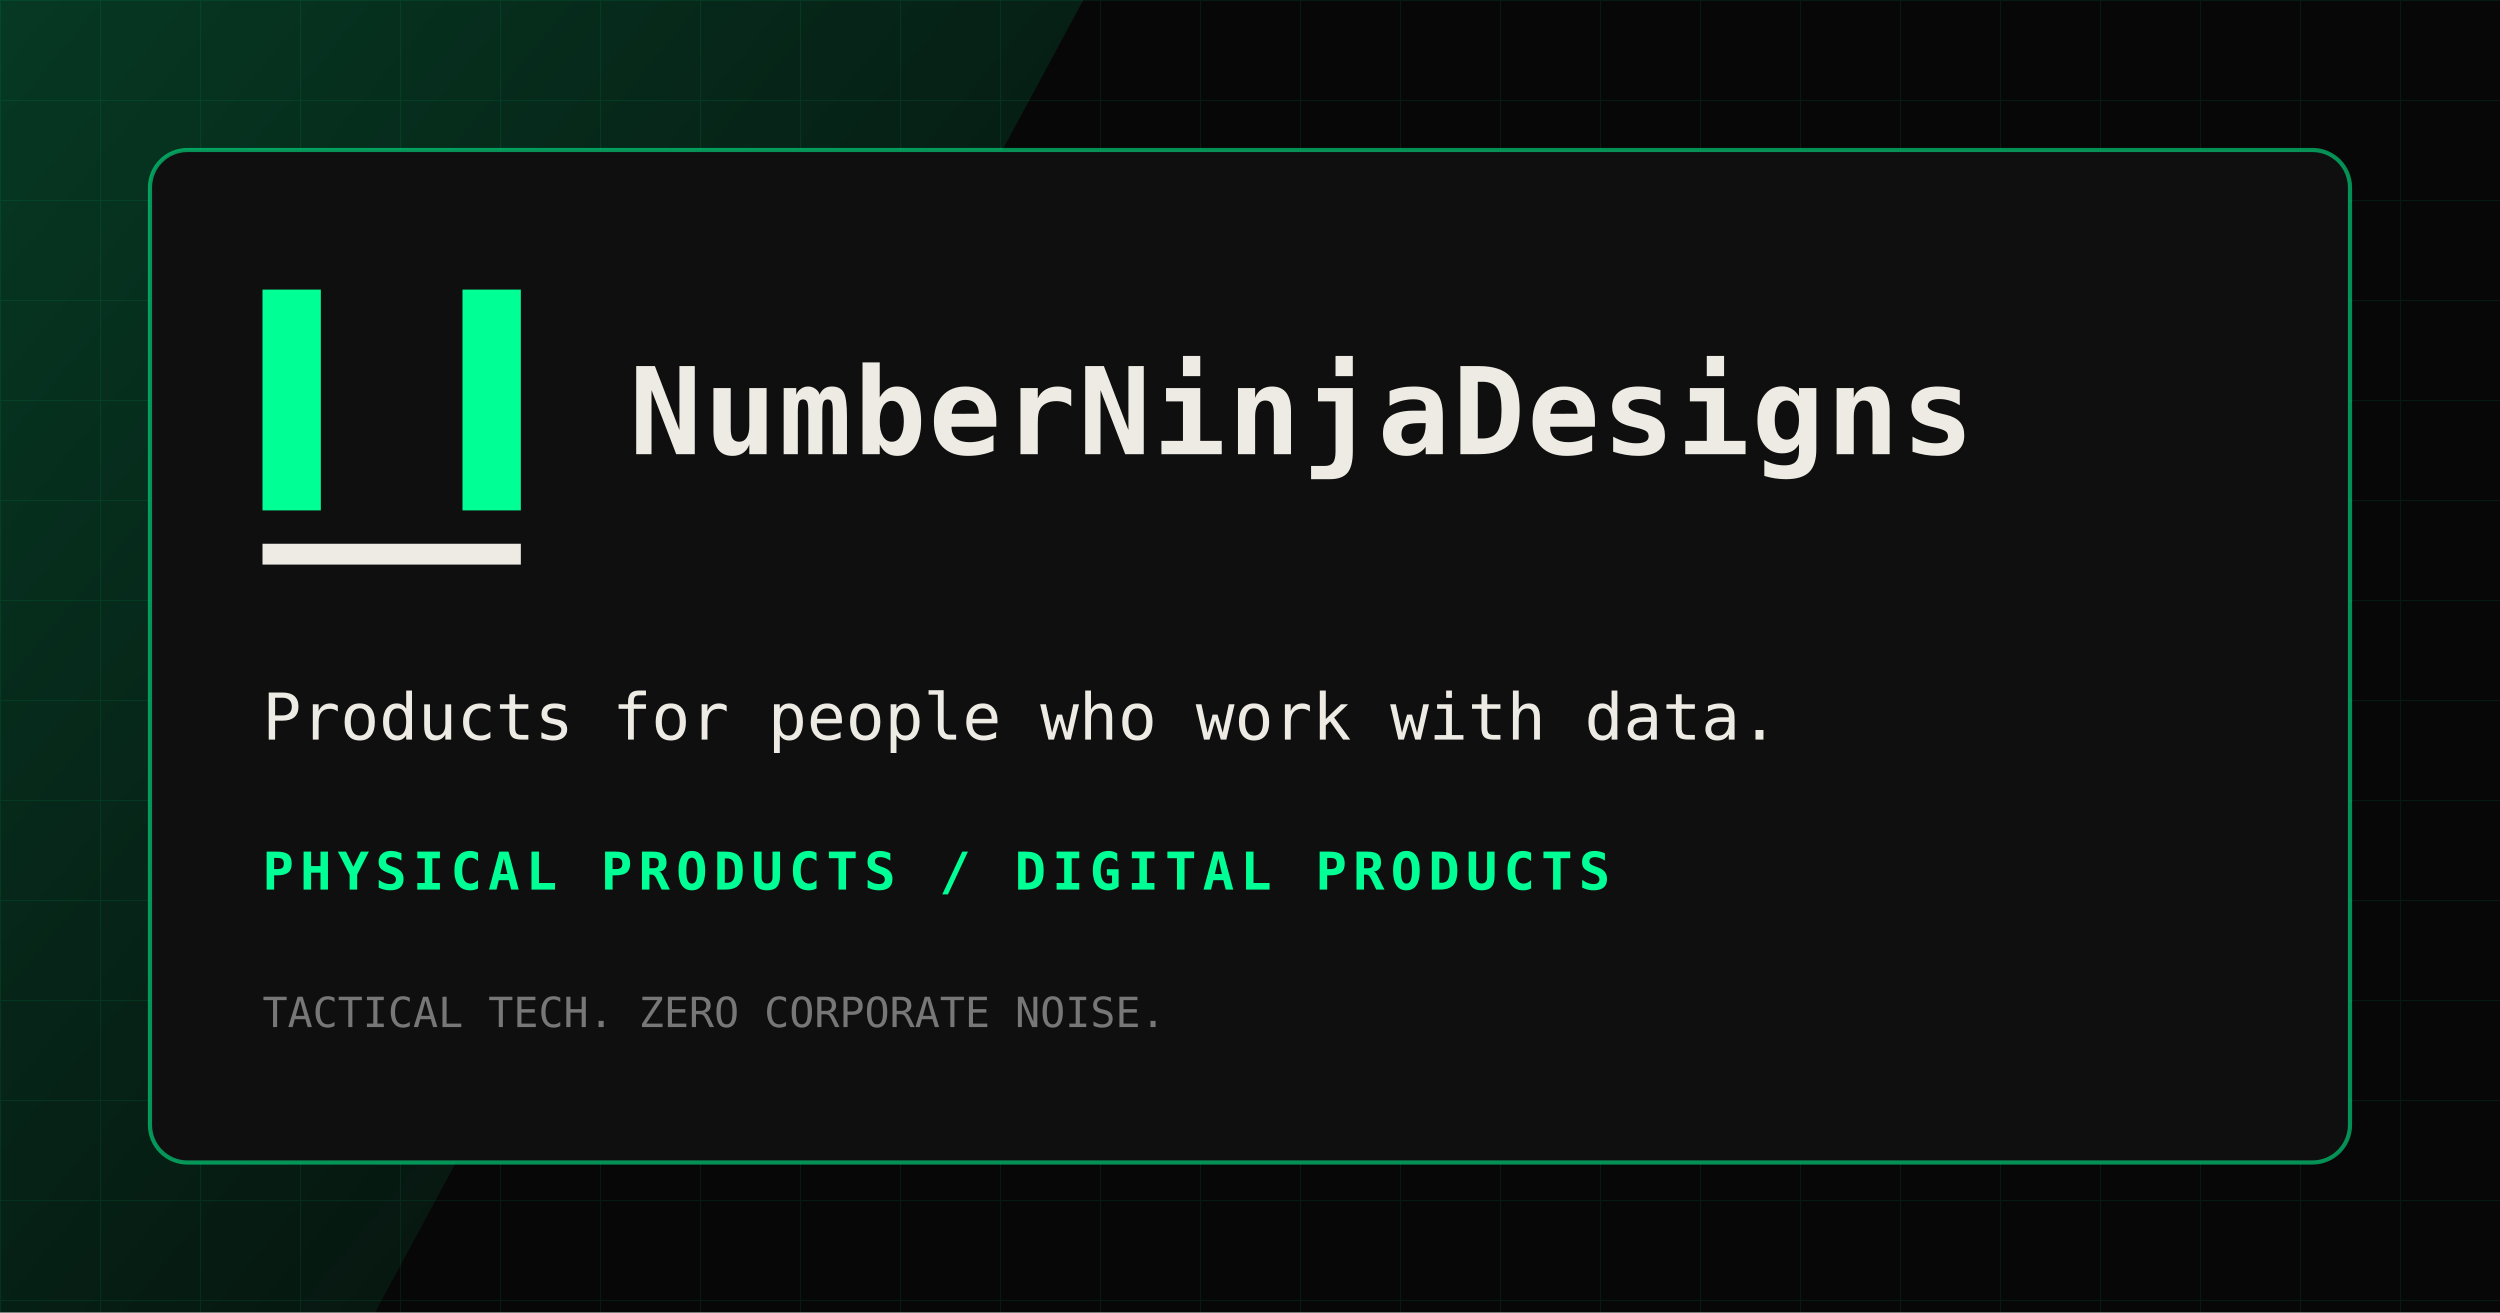
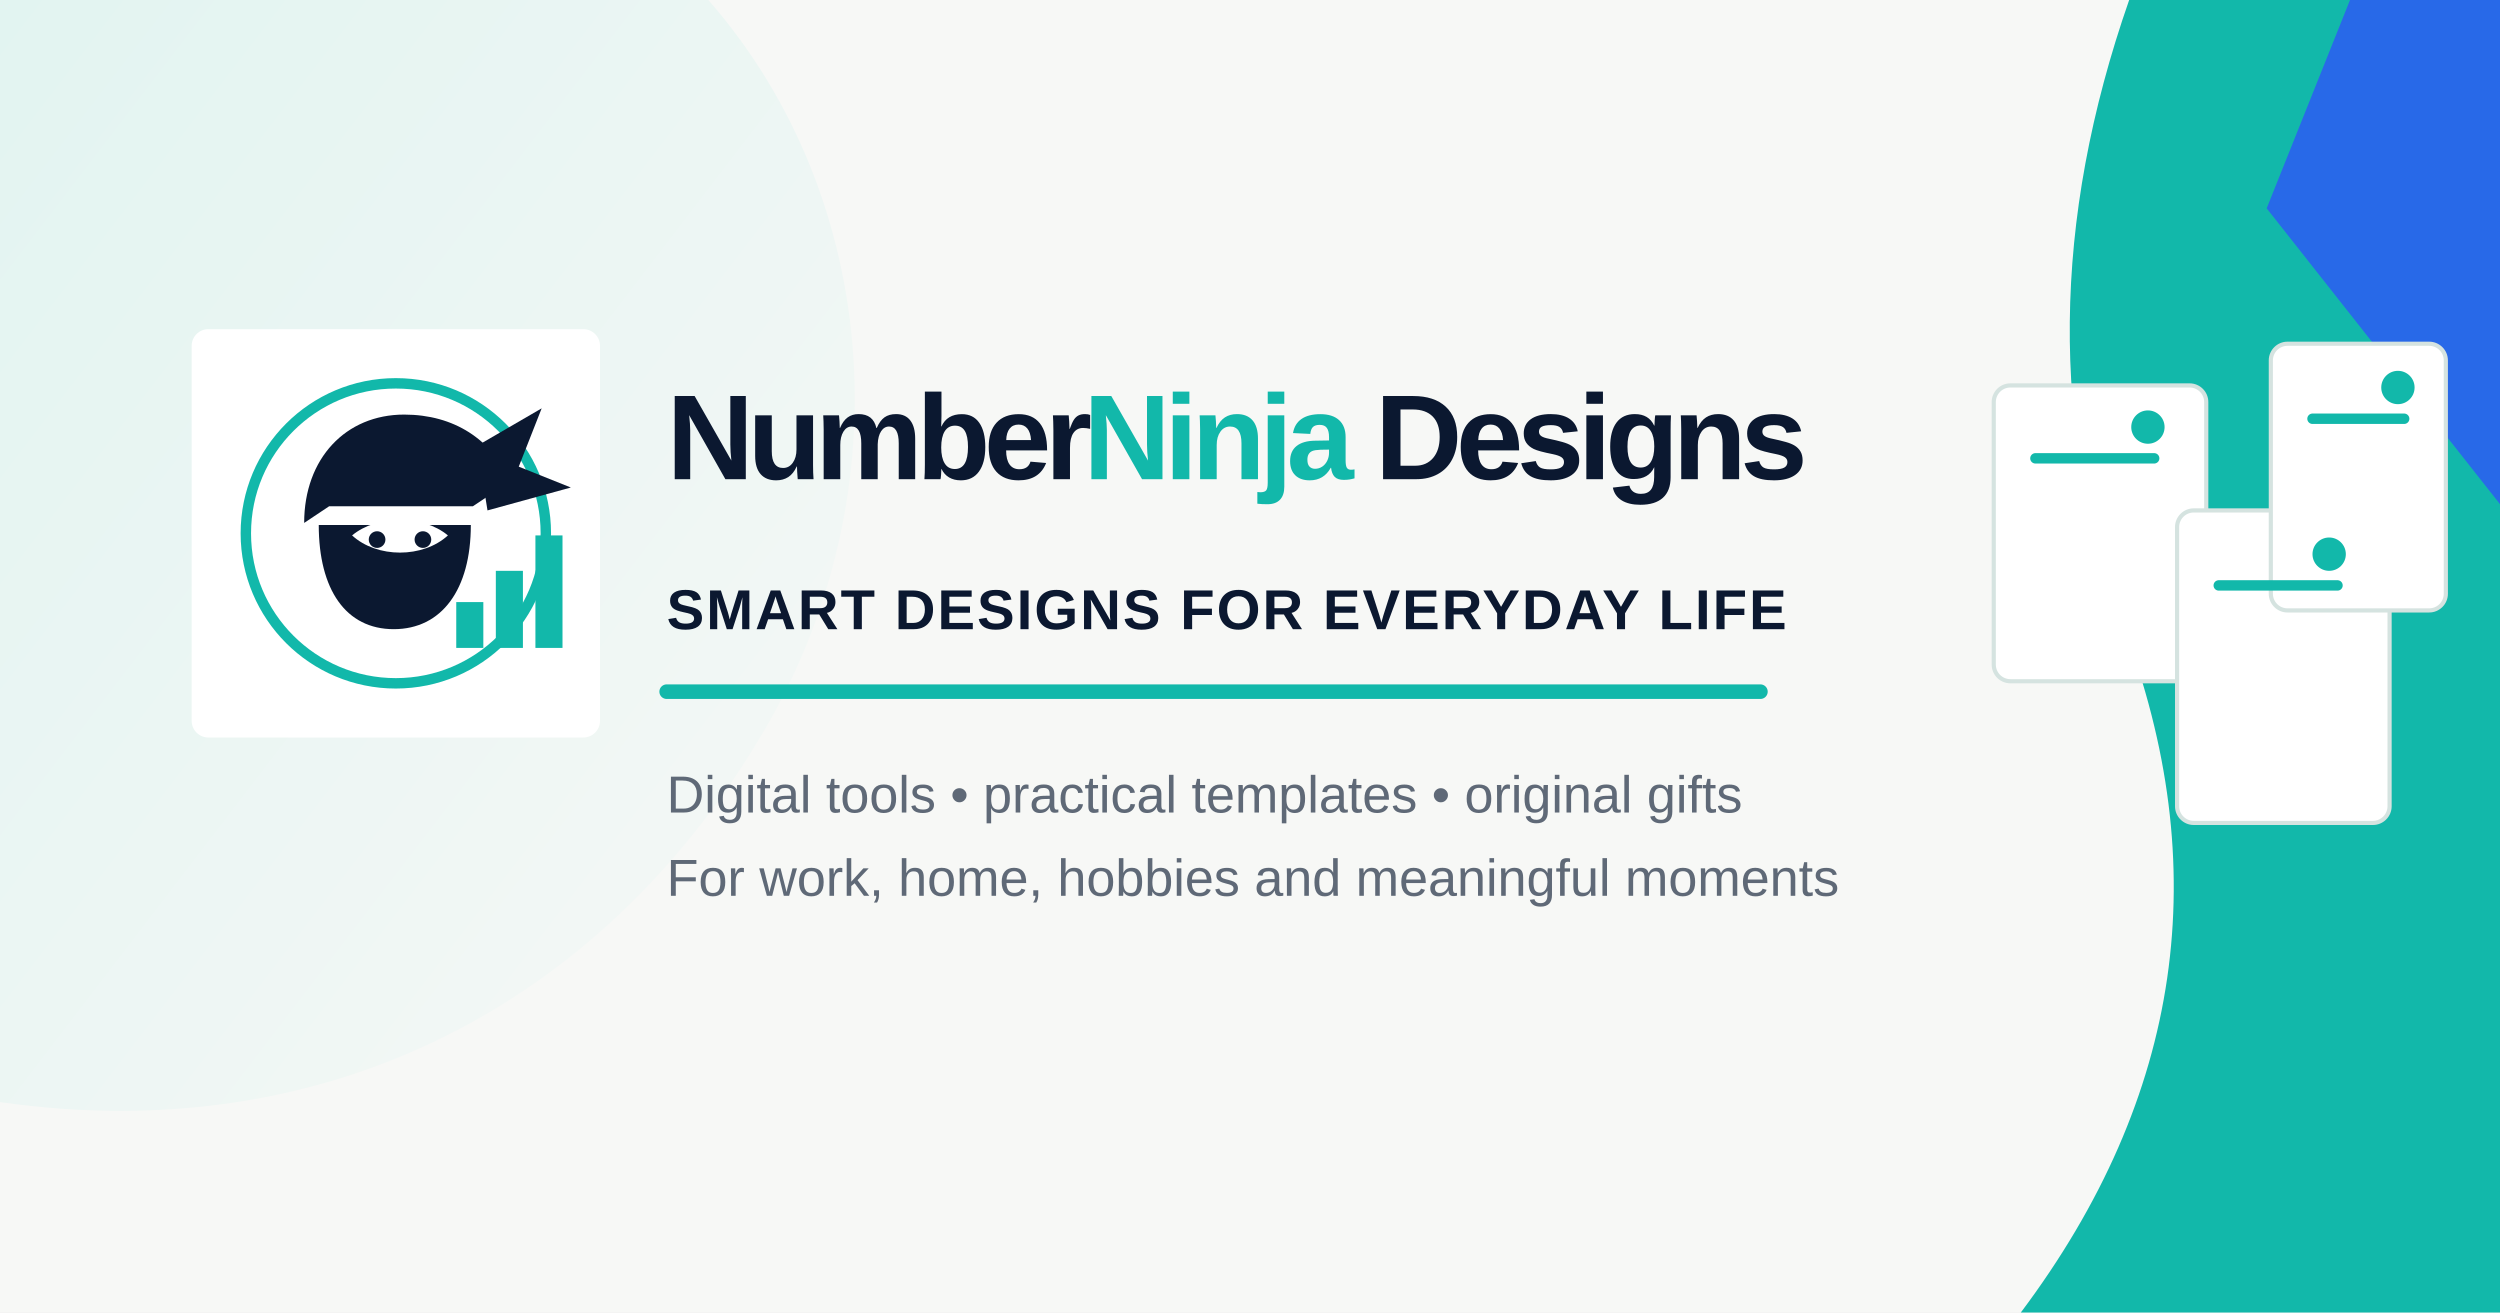
<svg xmlns="http://www.w3.org/2000/svg" viewBox="0 0 1200 630" role="img" aria-labelledby="title desc">
  <defs>
-     <pattern id="grid" width="48" height="48" patternUnits="userSpaceOnUse">
-       <path d="M48 0H0V48" fill="none" stroke="#00FF94" stroke-opacity=".08" />
-     </pattern>
-     <linearGradient id="glow" x1="0" y1="0" x2="1" y2="1">
-       <stop stop-color="#00FF94" stop-opacity=".20" />
-       <stop offset="1" stop-color="#00FF94" stop-opacity="0" />
+     <linearGradient id="wash" x1="0" y1="0" x2="1" y2="1">
+       <stop stop-color="#E2F4F1" />
+       <stop offset="1" stop-color="#F7F8F6" />
    </linearGradient>
  </defs>
-   <rect width="1200" height="630" fill="#070707" />
-   <rect width="1200" height="630" fill="url(#grid)" />
-   <path d="M0 0h520L180 630H0z" fill="url(#glow)" />
-   <rect x="72" y="72" width="1056" height="486" rx="18" fill="#0F0F0F" stroke="#00FF94" stroke-opacity=".55" stroke-width="2" />
-   <path d="M126 245V139h28l68 106V139h28v106h-28l-68-106v106z" fill="#00FF94" />
-   <path d="M126 266h124" stroke="#EDEBE3" stroke-width="10" />
-   <text x="302" y="218" fill="#EDEBE3" font-family="Orbitron, JetBrains Mono, monospace" font-size="58" font-weight="700" letter-spacing="1">NumberNinjaDesigns</text>
-   <text x="126" y="355" fill="#EDEBE3" font-family="JetBrains Mono, monospace" font-size="31">Products for people who work with data.</text>
-   <text x="126" y="427" fill="#00FF94" font-family="JetBrains Mono, monospace" font-size="25" font-weight="700" letter-spacing="3">PHYSICAL PRODUCTS  /  DIGITAL PRODUCTS</text>
-   <text x="126" y="493" fill="#777777" font-family="JetBrains Mono, monospace" font-size="20">TACTICAL TECH. ZERO CORPORATE NOISE.</text>
+   <rect width="1200" height="630" fill="#F7F8F6" />
+   <path d="M0 0h340c84 96 94 242 23 357C289 479 160 552 0 529z" fill="url(#wash)" />
+   <path d="M1022 0h178v630H970c78-104 93-214 49-330-35-94-34-194 3-300z" fill="#12B8AA" />
+   <path d="M1128 0h72v242l-112-142z" fill="#2869E8" />
+   <g transform="translate(92 158)">
+     <rect width="196" height="196" rx="8" fill="#FFFFFF" />
+     <circle cx="98" cy="98" r="72" fill="#FFFFFF" stroke="#12B8AA" stroke-width="5" />
+     <path d="M54 93c0-31 20-52 48-52 24 0 42 12 51 32l-18 12H66l-12 8z" fill="#0B1830" />
+     <path d="M61 94h73c0 31-14 50-37 50S61 125 61 94z" fill="#0B1830" />
+     <path d="M77 99c12-10 34-10 46 0-12 11-34 11-46 0z" fill="#FFFFFF" />
+     <circle cx="89" cy="101" r="4" fill="#0B1830" />
+     <circle cx="111" cy="101" r="4" fill="#0B1830" />
+     <path d="M137 56l31-18-11 28 25 10-40 11z" fill="#0B1830" />
+     <path d="M127 153v-22h13v22zm19 0v-37h13v37zm19 0V99h13v54z" fill="#12B8AA" />
+   </g>
+   <text x="320" y="230" fill="#0B1830" font-family="Arial, Segoe UI, sans-serif" font-size="58" font-weight="800" letter-spacing="-3">Number</text>
+   <text x="520" y="230" fill="#12B8AA" font-family="Arial, Segoe UI, sans-serif" font-size="58" font-weight="800" letter-spacing="-3">Ninja</text>
+   <text x="660" y="230" fill="#0B1830" font-family="Arial, Segoe UI, sans-serif" font-size="58" font-weight="800" letter-spacing="-3">Designs</text>
+   <text x="320" y="302" fill="#0B1830" font-family="Arial, Segoe UI, sans-serif" font-size="27" font-weight="800" letter-spacing="1">SMART DESIGNS FOR EVERYDAY LIFE</text>
+   <path d="M320 332h525" stroke="#12B8AA" stroke-width="7" stroke-linecap="round" />
+   <text x="320" y="390" fill="#5F6977" font-family="Arial, Segoe UI, sans-serif" font-size="25">Digital tools • practical templates • original gifts</text>
+   <text x="320" y="430" fill="#5F6977" font-family="Arial, Segoe UI, sans-serif" font-size="25">For work, home, hobbies and meaningful moments</text>
+   <g fill="#FFFFFF" stroke="#D5E3E0" stroke-width="2">
+     <rect x="957" y="185" width="102" height="142" rx="8" />
+     <rect x="1045" y="245" width="102" height="150" rx="8" />
+     <rect x="1090" y="165" width="84" height="128" rx="8" />
+   </g>
+   <g stroke="#12B8AA" stroke-width="5" stroke-linecap="round">
+     <path d="M977 220h57M1065 281h57M1110 201h44" />
+   </g>
+   <g fill="#12B8AA">
+     <circle cx="1031" cy="205" r="8" />
+     <circle cx="1118" cy="266" r="8" />
+     <circle cx="1151" cy="186" r="8" />
+   </g>
</svg>
